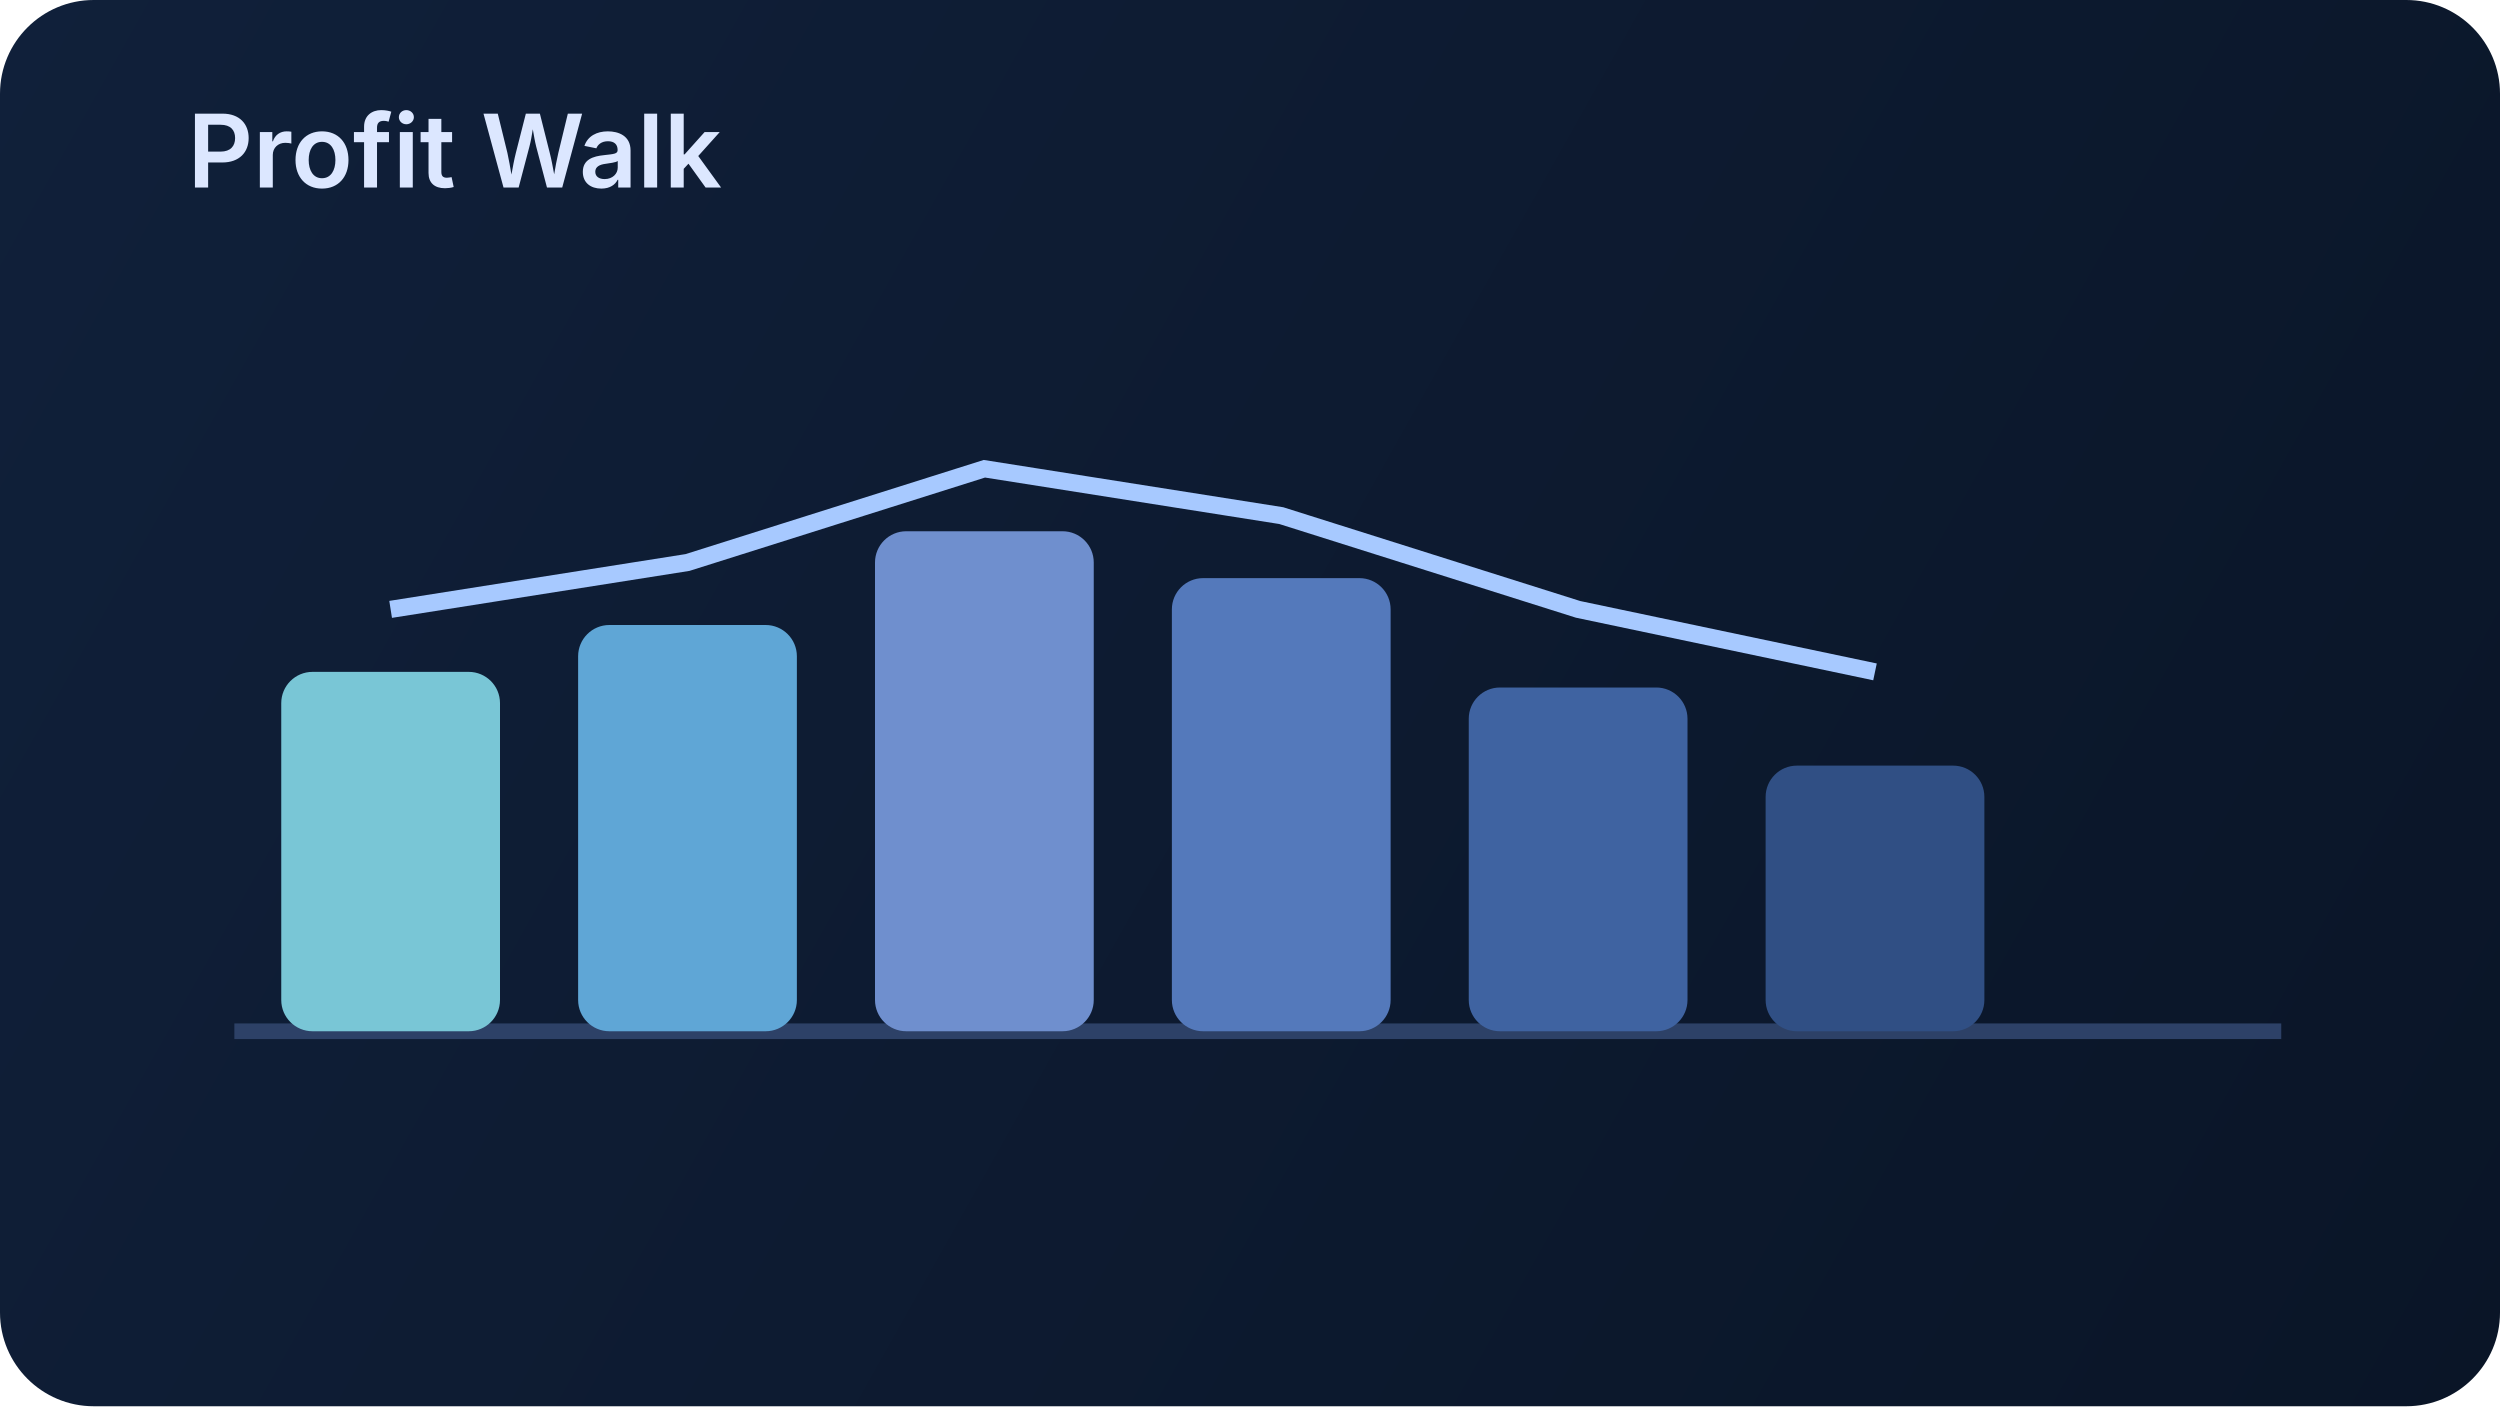
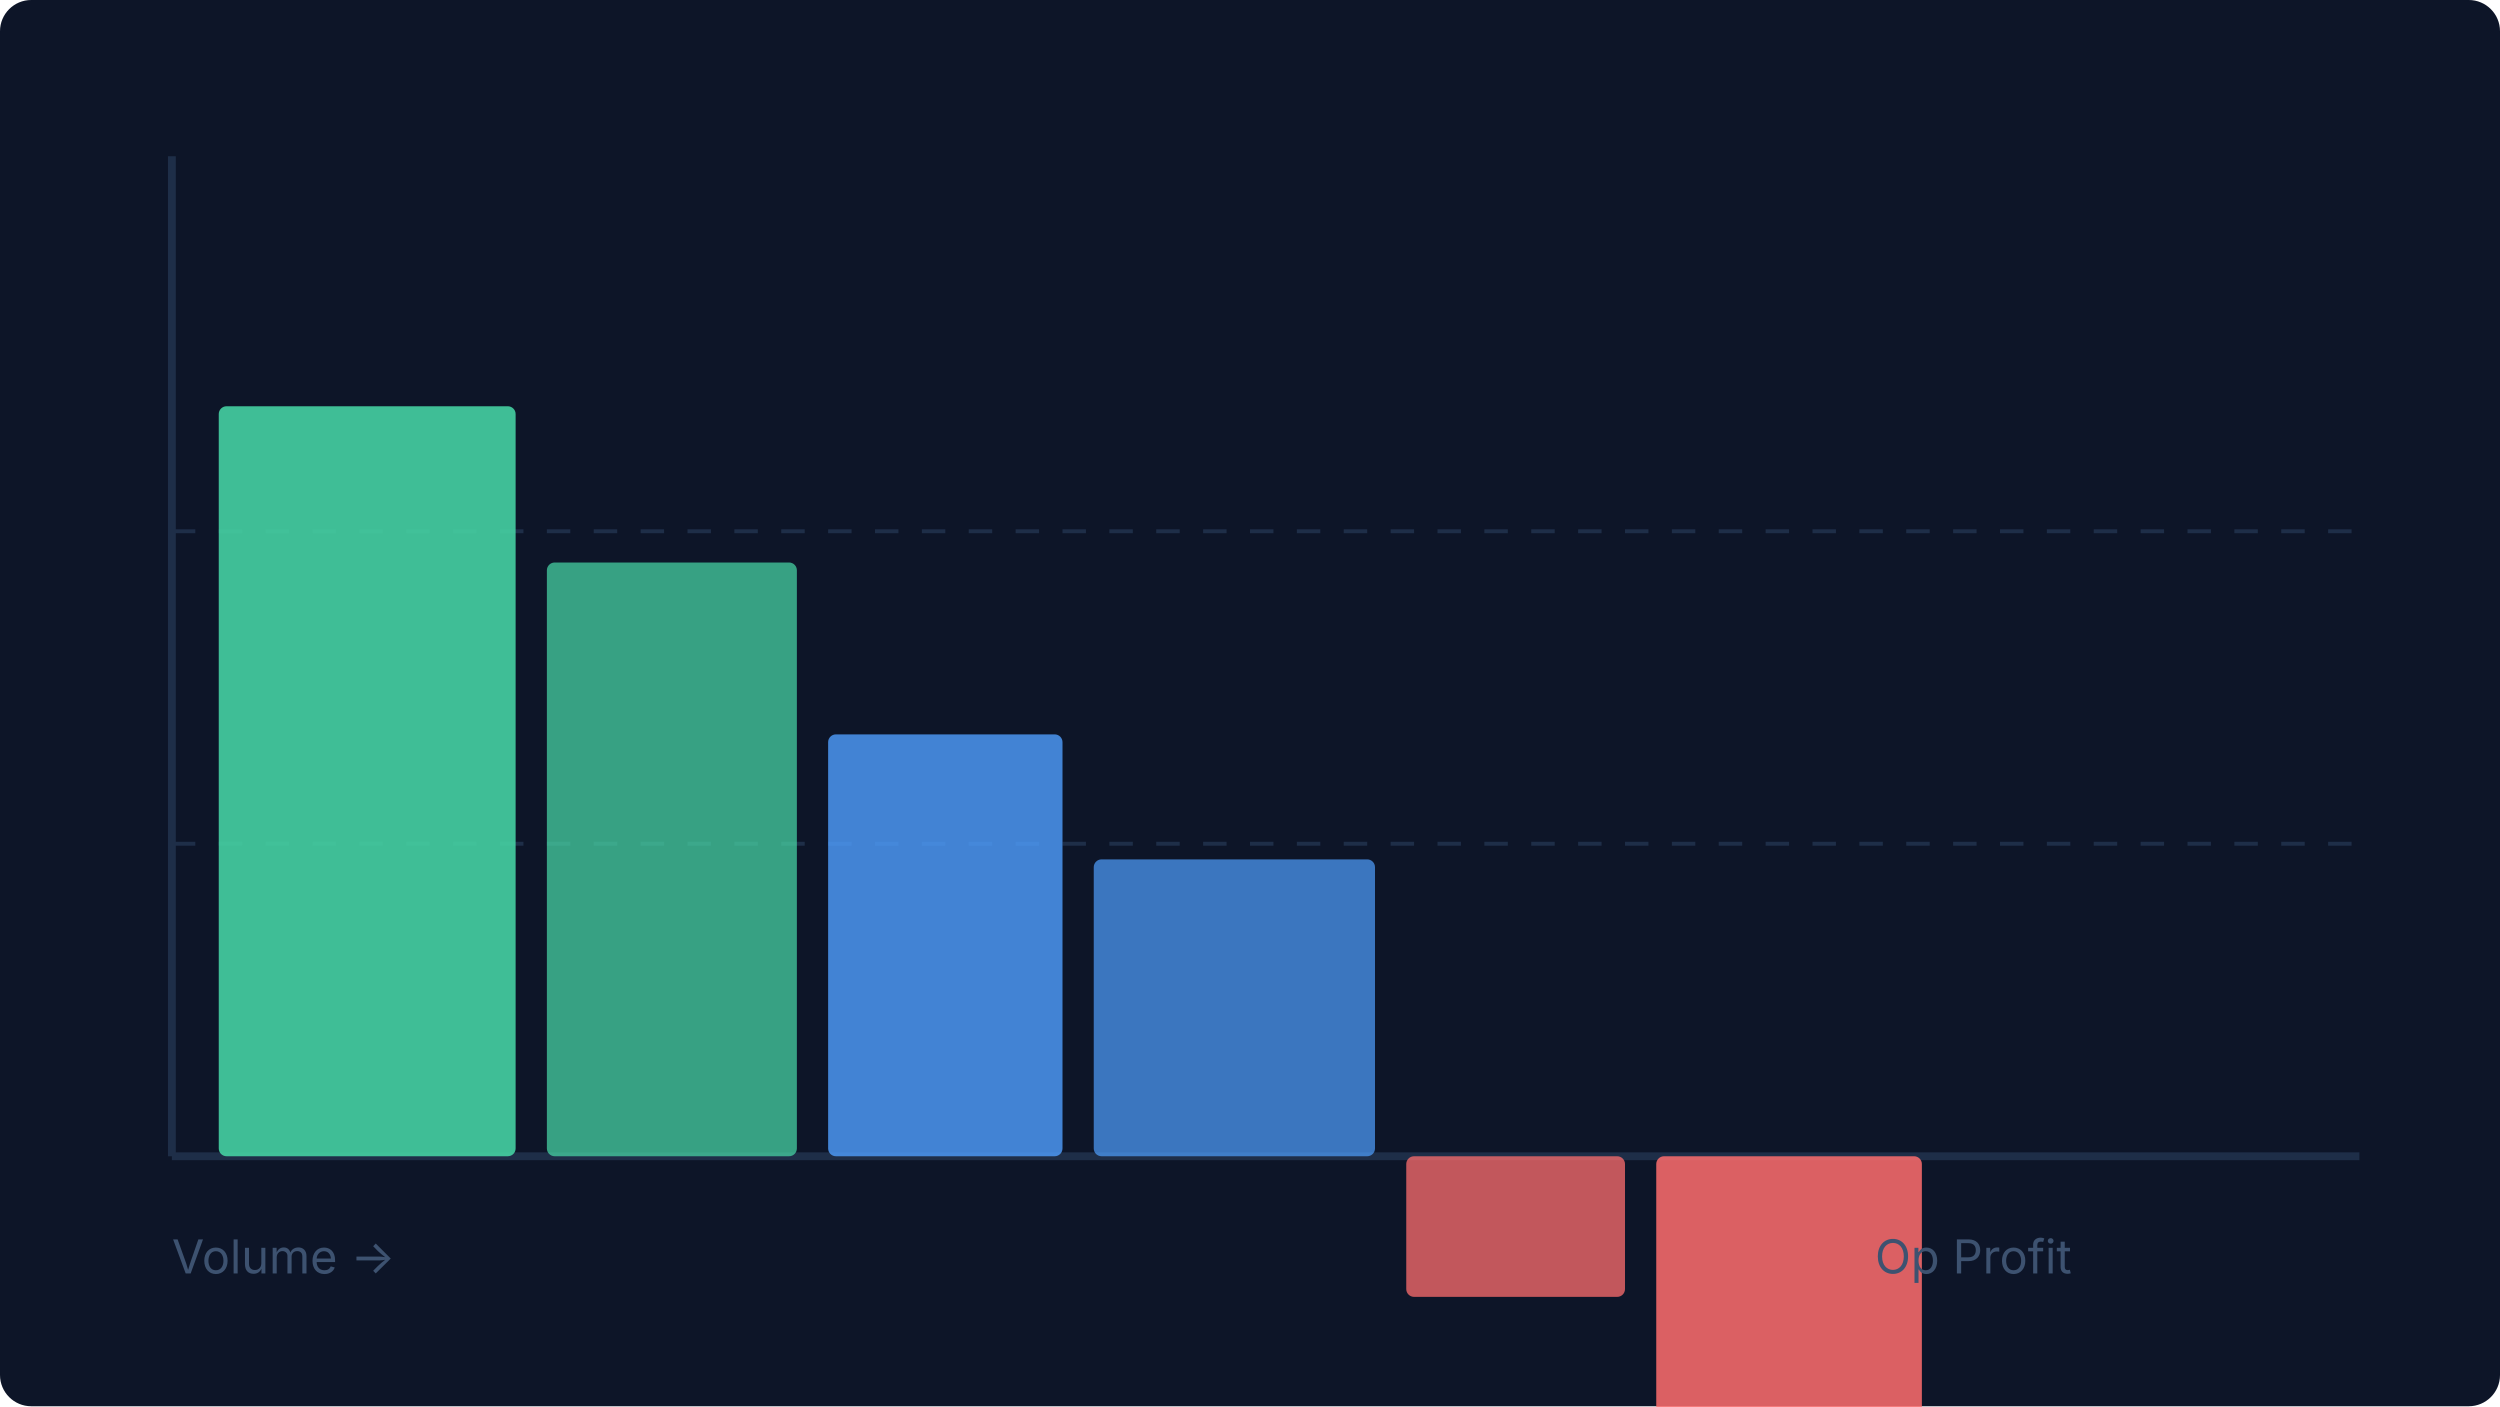
<svg xmlns="http://www.w3.org/2000/svg" width="320" height="180" viewBox="0 0 320 180" fill="none">
-   <defs>
-     <linearGradient id="bg" x1="0" y1="0" x2="320" y2="180" gradientUnits="userSpaceOnUse">
-       <stop stop-color="#10203A" />
-       <stop offset="1" stop-color="#0A1527" />
-     </linearGradient>
-   </defs>
-   <rect width="320" height="180" rx="12" fill="url(#bg)" />
-   <path d="M30 132H292" stroke="#2D4167" stroke-width="2" />
-   <rect x="36" y="86" width="28" height="46" rx="4" fill="#79C6D6" />
-   <rect x="74" y="80" width="28" height="52" rx="4" fill="#5FA6D6" />
-   <rect x="112" y="68" width="28" height="64" rx="4" fill="#6F8FCE" />
-   <rect x="150" y="74" width="28" height="58" rx="4" fill="#5479BB" />
-   <rect x="188" y="88" width="28" height="44" rx="4" fill="#3F63A1" />
-   <rect x="226" y="98" width="28" height="34" rx="4" fill="#304F84" />
-   <path d="M50 78L88 72L126 60L164 66L202 78L240 86" stroke="#A7C9FF" stroke-width="2.2" fill="none" />
-   <text x="24" y="24" fill="#DCE7FF" font-size="13" font-family="Inter, Arial" font-weight="600">Profit Walk</text>
+   <rect width="320" height="180" rx="4" fill="#0d1528" />
+   <line x1="22" y1="148" x2="302" y2="148" stroke="#1e2e48" stroke-width="1" />
+   <line x1="22" y1="20" x2="22" y2="148" stroke="#1e2e48" stroke-width="1" />
+   <line x1="22" y1="108" x2="302" y2="108" stroke="#1e2e48" stroke-width="0.5" stroke-dasharray="3 3" />
+   <line x1="22" y1="68" x2="302" y2="68" stroke="#1e2e48" stroke-width="0.5" stroke-dasharray="3 3" />
+   <rect x="28" y="52" width="38" height="96" fill="#45d0a2" rx="1" opacity=".9" />
+   <rect x="70" y="72" width="32" height="76" fill="#45d0a2" rx="1" opacity=".75" />
+   <rect x="106" y="94" width="30" height="54" fill="#4f9fff" rx="1" opacity=".8" />
+   <rect x="140" y="110" width="36" height="38" fill="#4f9fff" rx="1" opacity=".7" />
+   <rect x="180" y="148" width="28" height="18" fill="#ff6d6d" rx="1" opacity=".75" />
+   <rect x="212" y="148" width="34" height="38" fill="#ff6d6d" rx="1" opacity=".85" />
+   <text x="22" y="163" fill="#3d5270" font-size="6" font-family="Inter,Arial">Volume →</text>
+   <text x="240" y="163" fill="#3d5270" font-size="6" font-family="Inter,Arial">Op Profit</text>
</svg>
